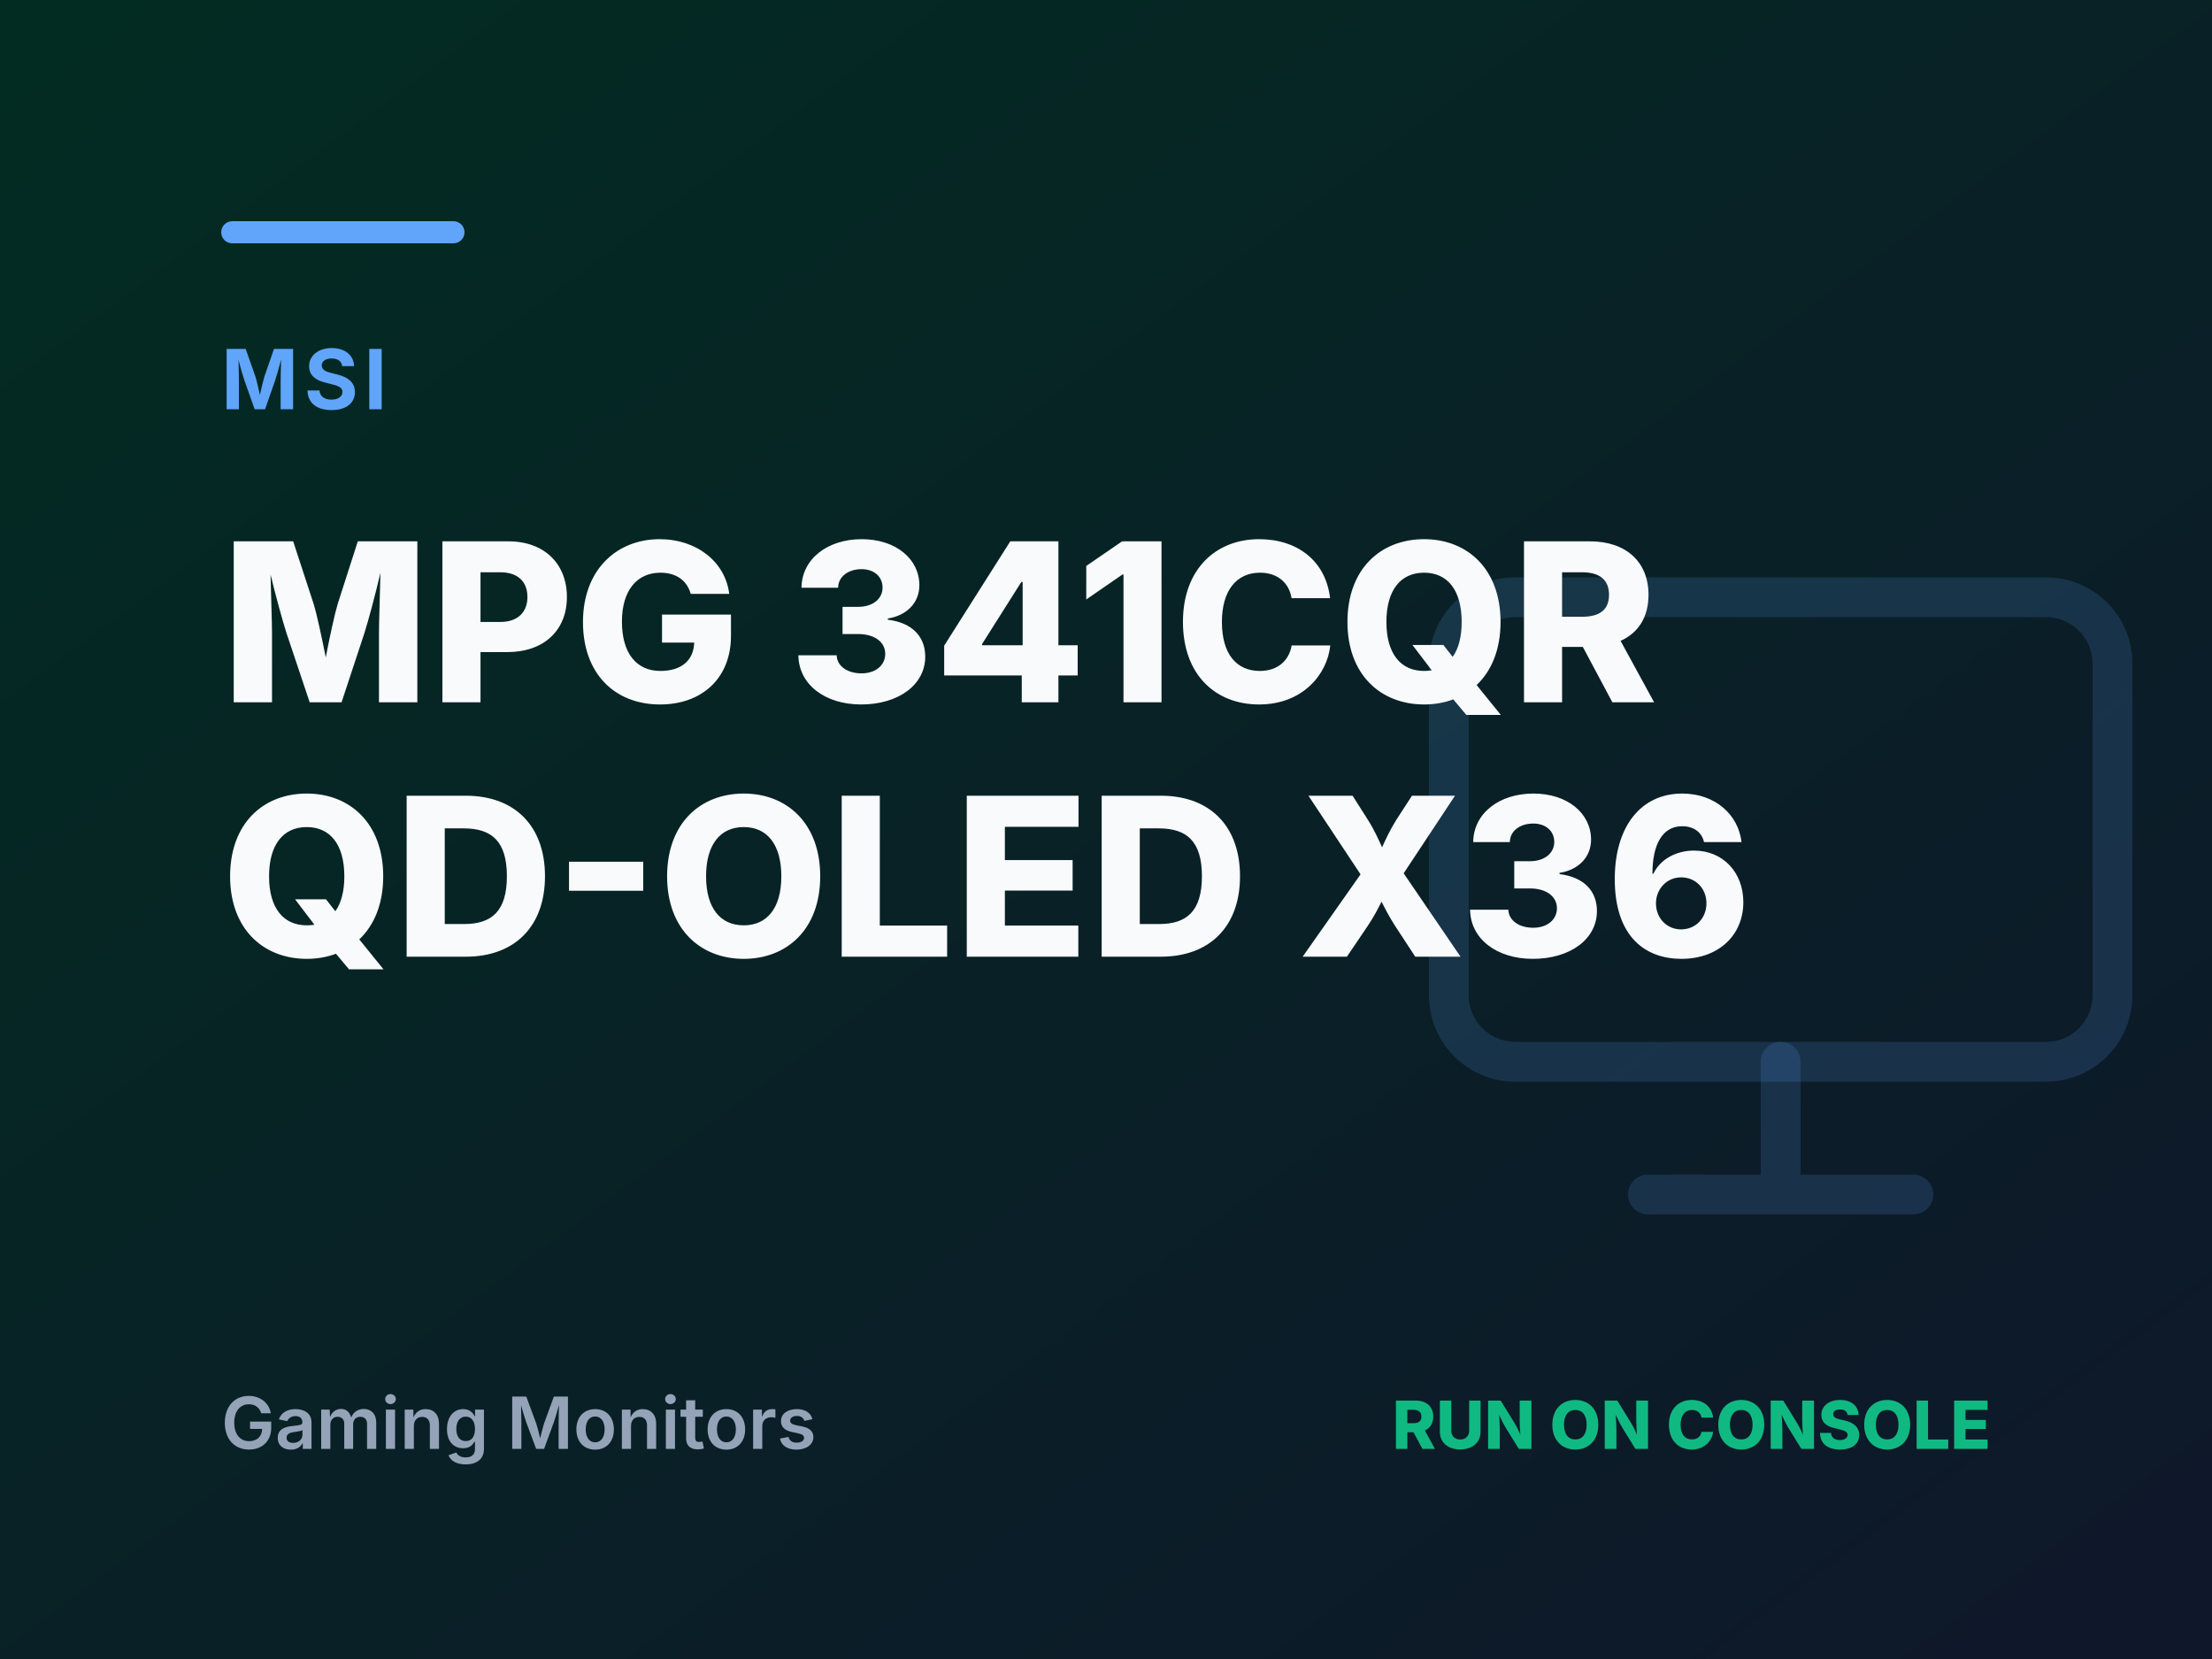
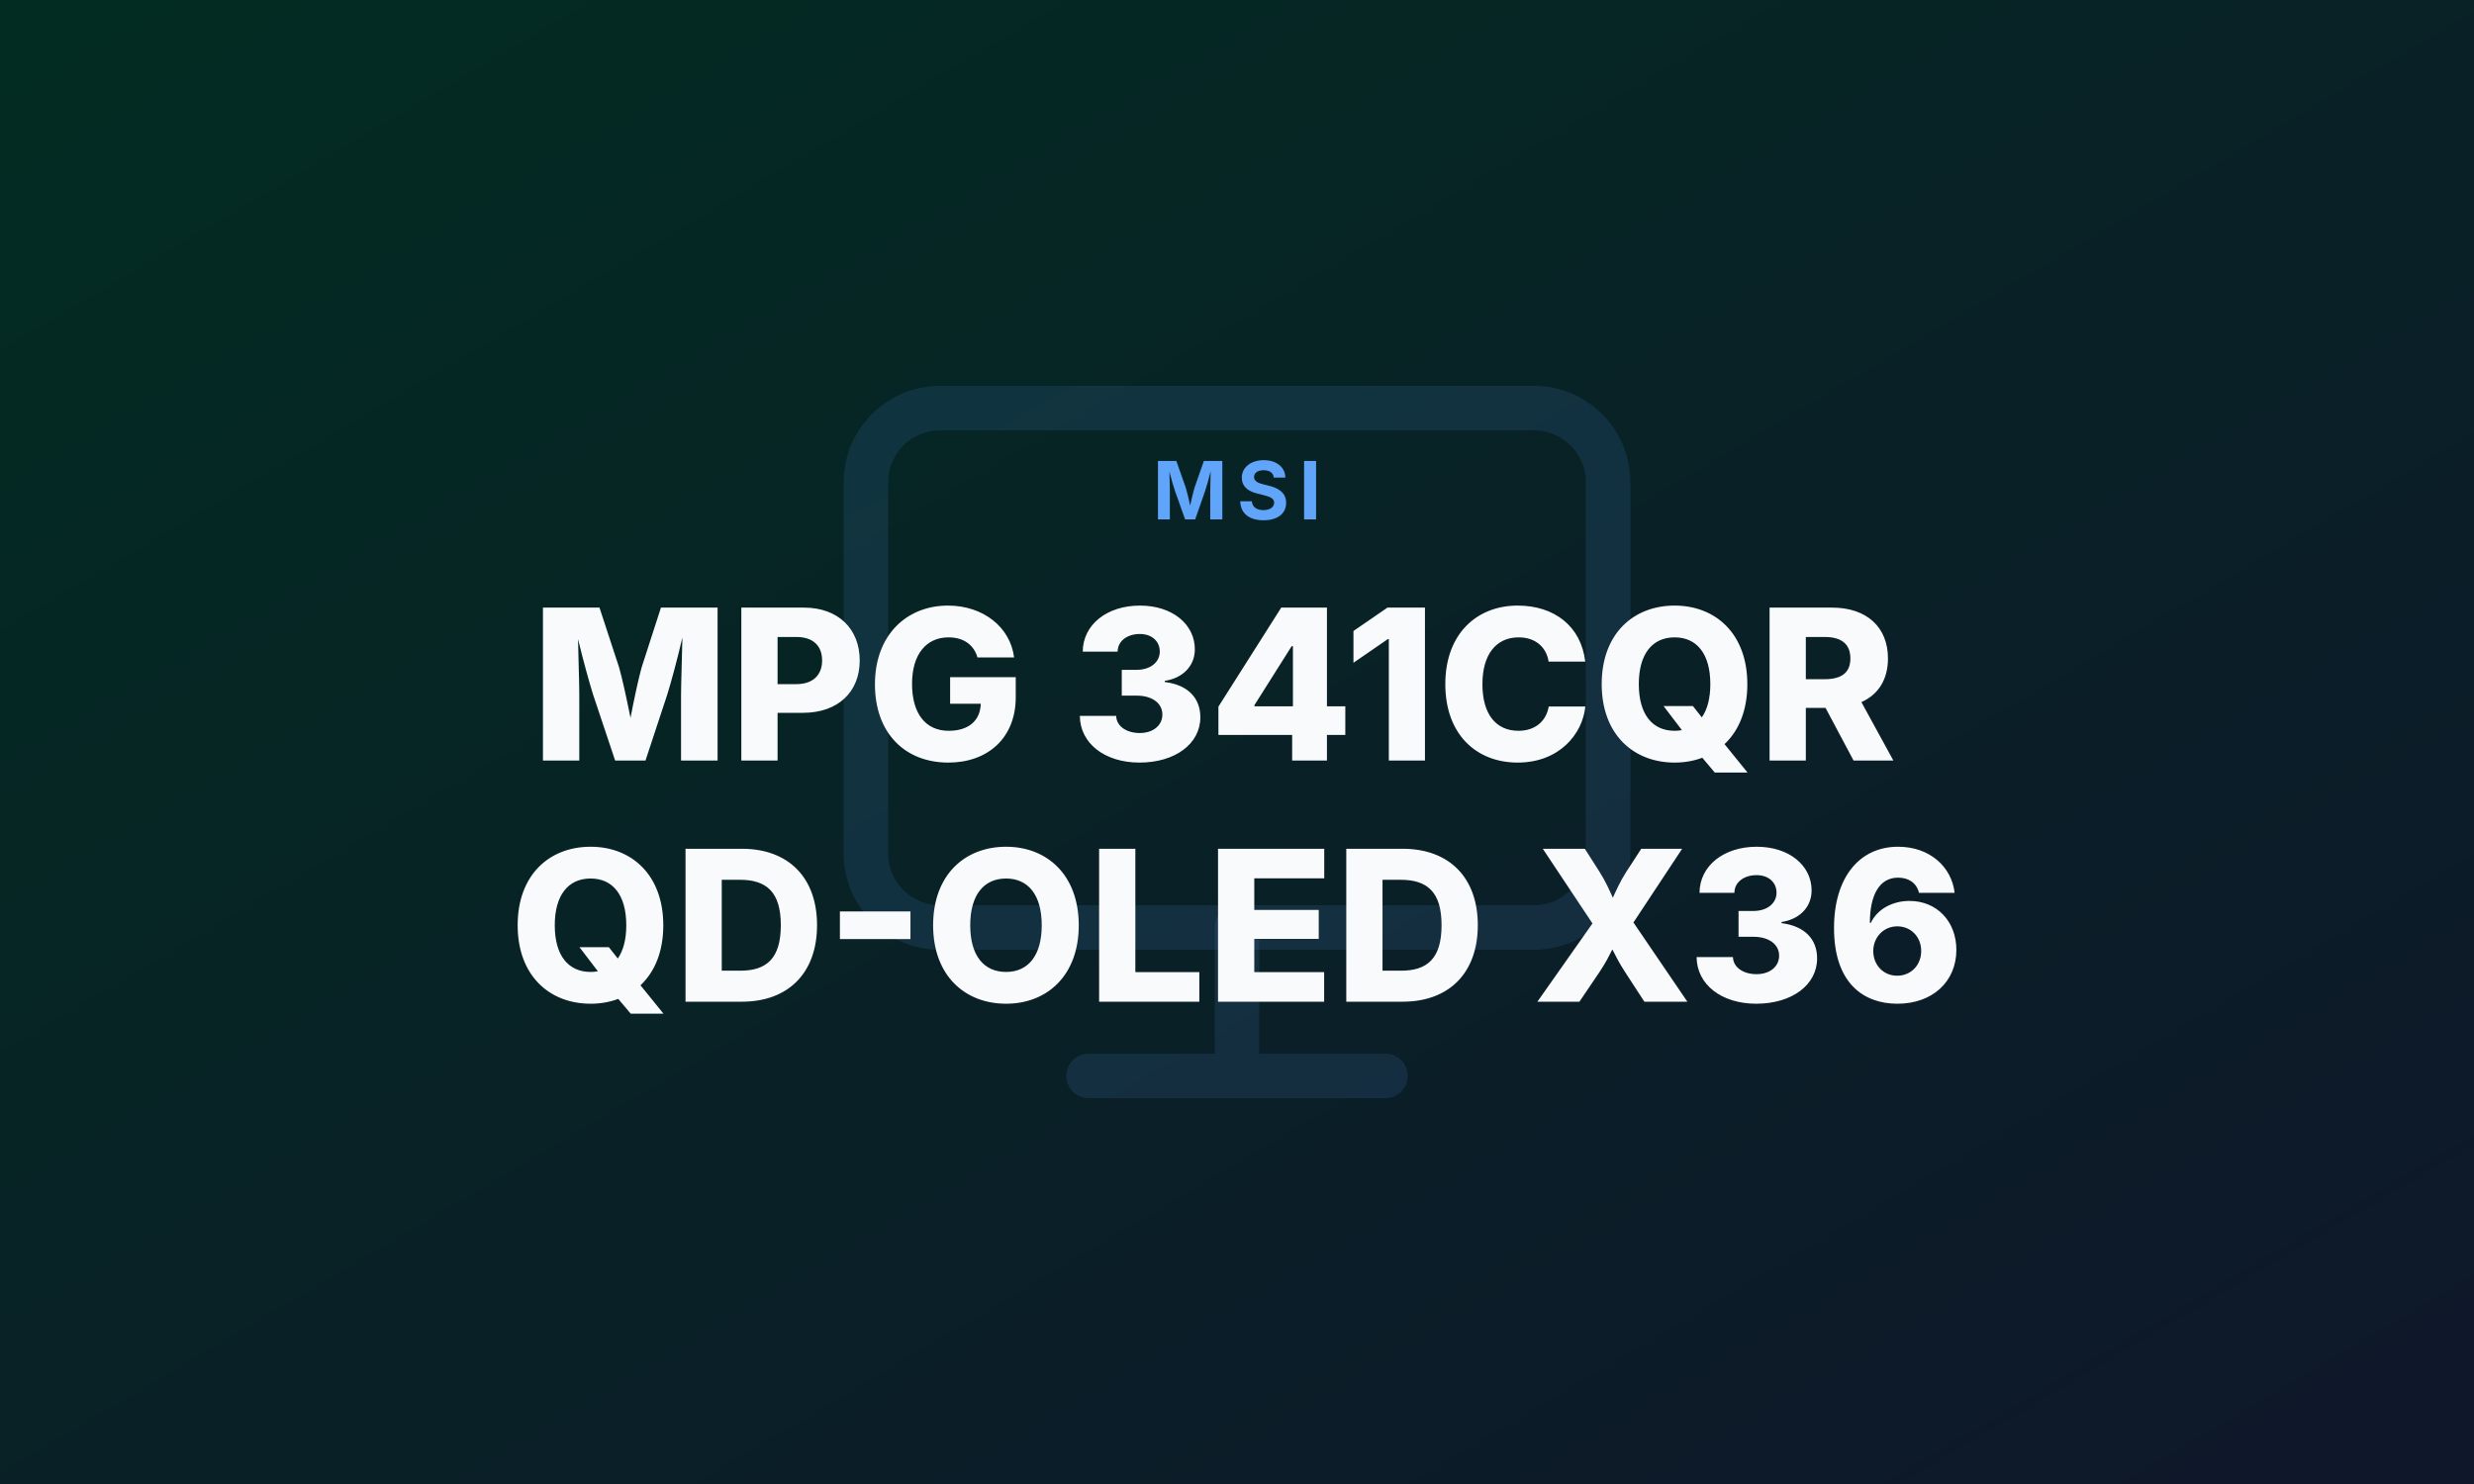
- <svg xmlns="http://www.w3.org/2000/svg" viewBox="0 0 400 300" width="400" height="300" role="img" aria-label="MSI MPG 341CQR QD-OLED X36">
+ <svg xmlns="http://www.w3.org/2000/svg" viewBox="0 0 400 240" width="400" height="240" role="img" aria-label="MSI MPG 341CQR QD-OLED X36">
  <defs>
    <linearGradient id="g" x1="0" y1="0" x2="1" y2="1">
      <stop offset="0" stop-color="#022c22" />
      <stop offset="1" stop-color="#0f172a" />
    </linearGradient>
  </defs>
-   <rect width="400" height="300" fill="url(#g)" />
-   <g transform="translate(250 90) scale(6)" fill="none" stroke="#60a5fa" stroke-opacity=".16" stroke-width="1.2" stroke-linecap="round" stroke-linejoin="round">
+   <rect width="400" height="240" fill="url(#g)" />
+   <g transform="translate(128 48) scale(6)" fill="none" stroke="#60a5fa" stroke-opacity=".12" stroke-width="1.2" stroke-linecap="round" stroke-linejoin="round">
    <rect x="2" y="3" width="20" height="14" rx="2" />
    <path d="M8 21h8M12 17v4" />
  </g>
-   <rect x="40" y="40" width="44" height="4" rx="2" fill="#60a5fa" />
-   <text x="40" y="74" font-family="Inter,Segoe UI,Arial,sans-serif" font-size="15" font-weight="700" fill="#60a5fa" letter-spacing="1">MSI</text>
-   <text font-family="Outfit,Inter,Segoe UI,Arial,sans-serif" font-size="40" font-weight="800" fill="#f8fafc">
-     <tspan x="40" y="127">MPG 341CQR</tspan>
-     <tspan x="40" y="173">QD-OLED X36</tspan>
+   <text x="200" y="84" text-anchor="middle" font-family="Inter,Segoe UI,Arial,sans-serif" font-size="13" font-weight="700" fill="#60a5fa" letter-spacing="1.5">MSI</text>
+   <text text-anchor="middle" font-family="Outfit,Inter,Segoe UI,Arial,sans-serif" font-size="34" font-weight="800" fill="#f8fafc">
+     <tspan x="200" y="123">MPG 341CQR</tspan>
+     <tspan x="200" y="162">QD-OLED X36</tspan>
  </text>
-   <text x="40" y="262" font-family="Inter,Segoe UI,Arial,sans-serif" font-size="13" font-weight="600" fill="#94a3b8">Gaming Monitors</text>
-   <text x="360" y="262" text-anchor="end" font-family="Inter,Segoe UI,Arial,sans-serif" font-size="12" font-weight="800" fill="#10b981">RUN ON CONSOLE</text>
</svg>
